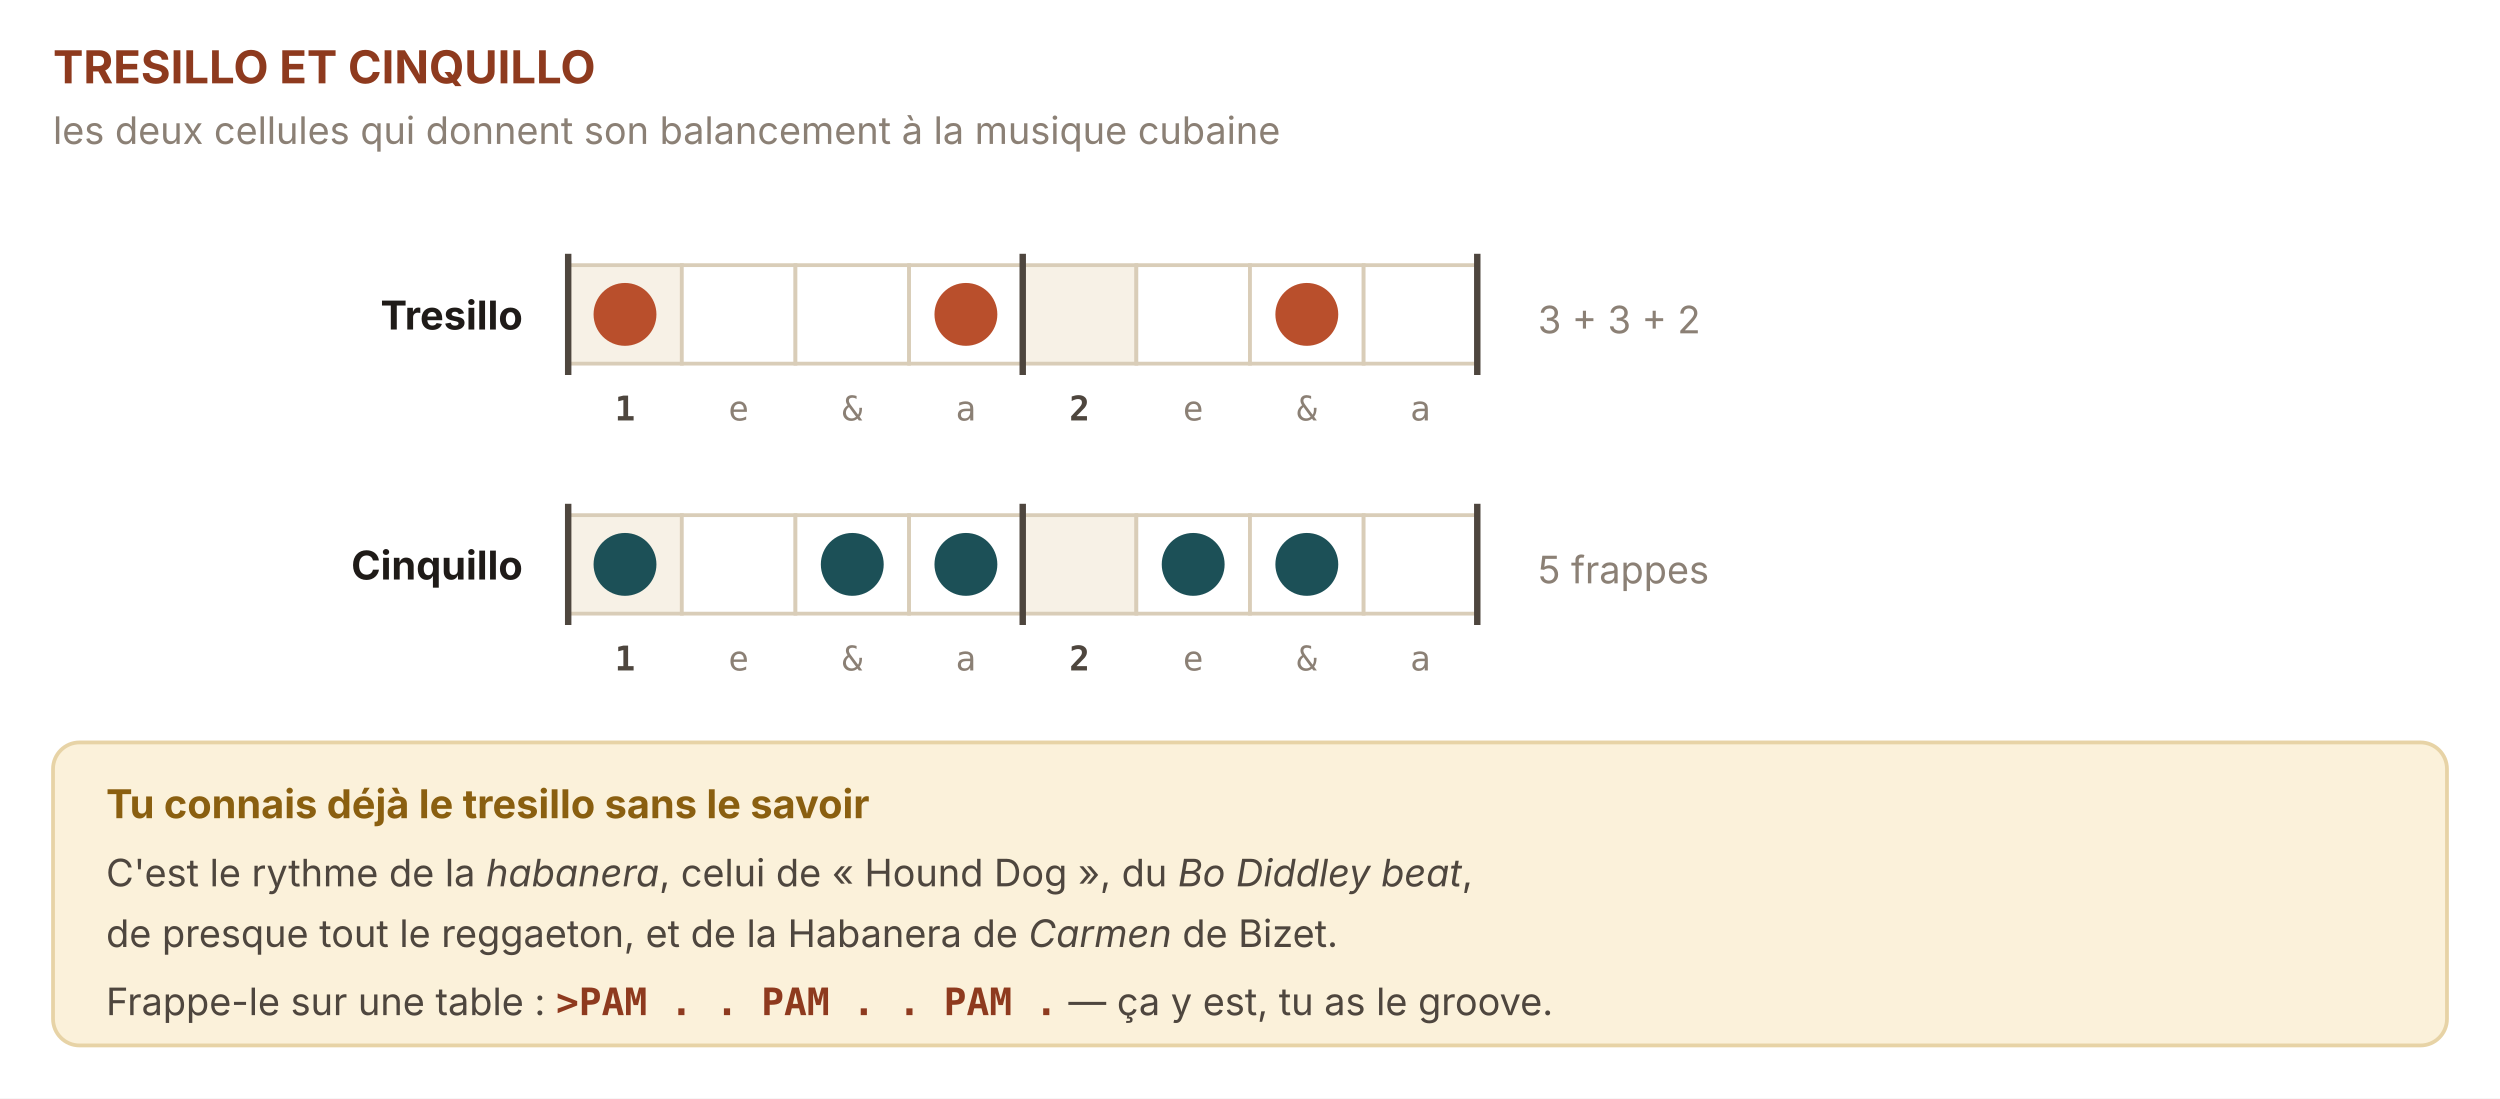
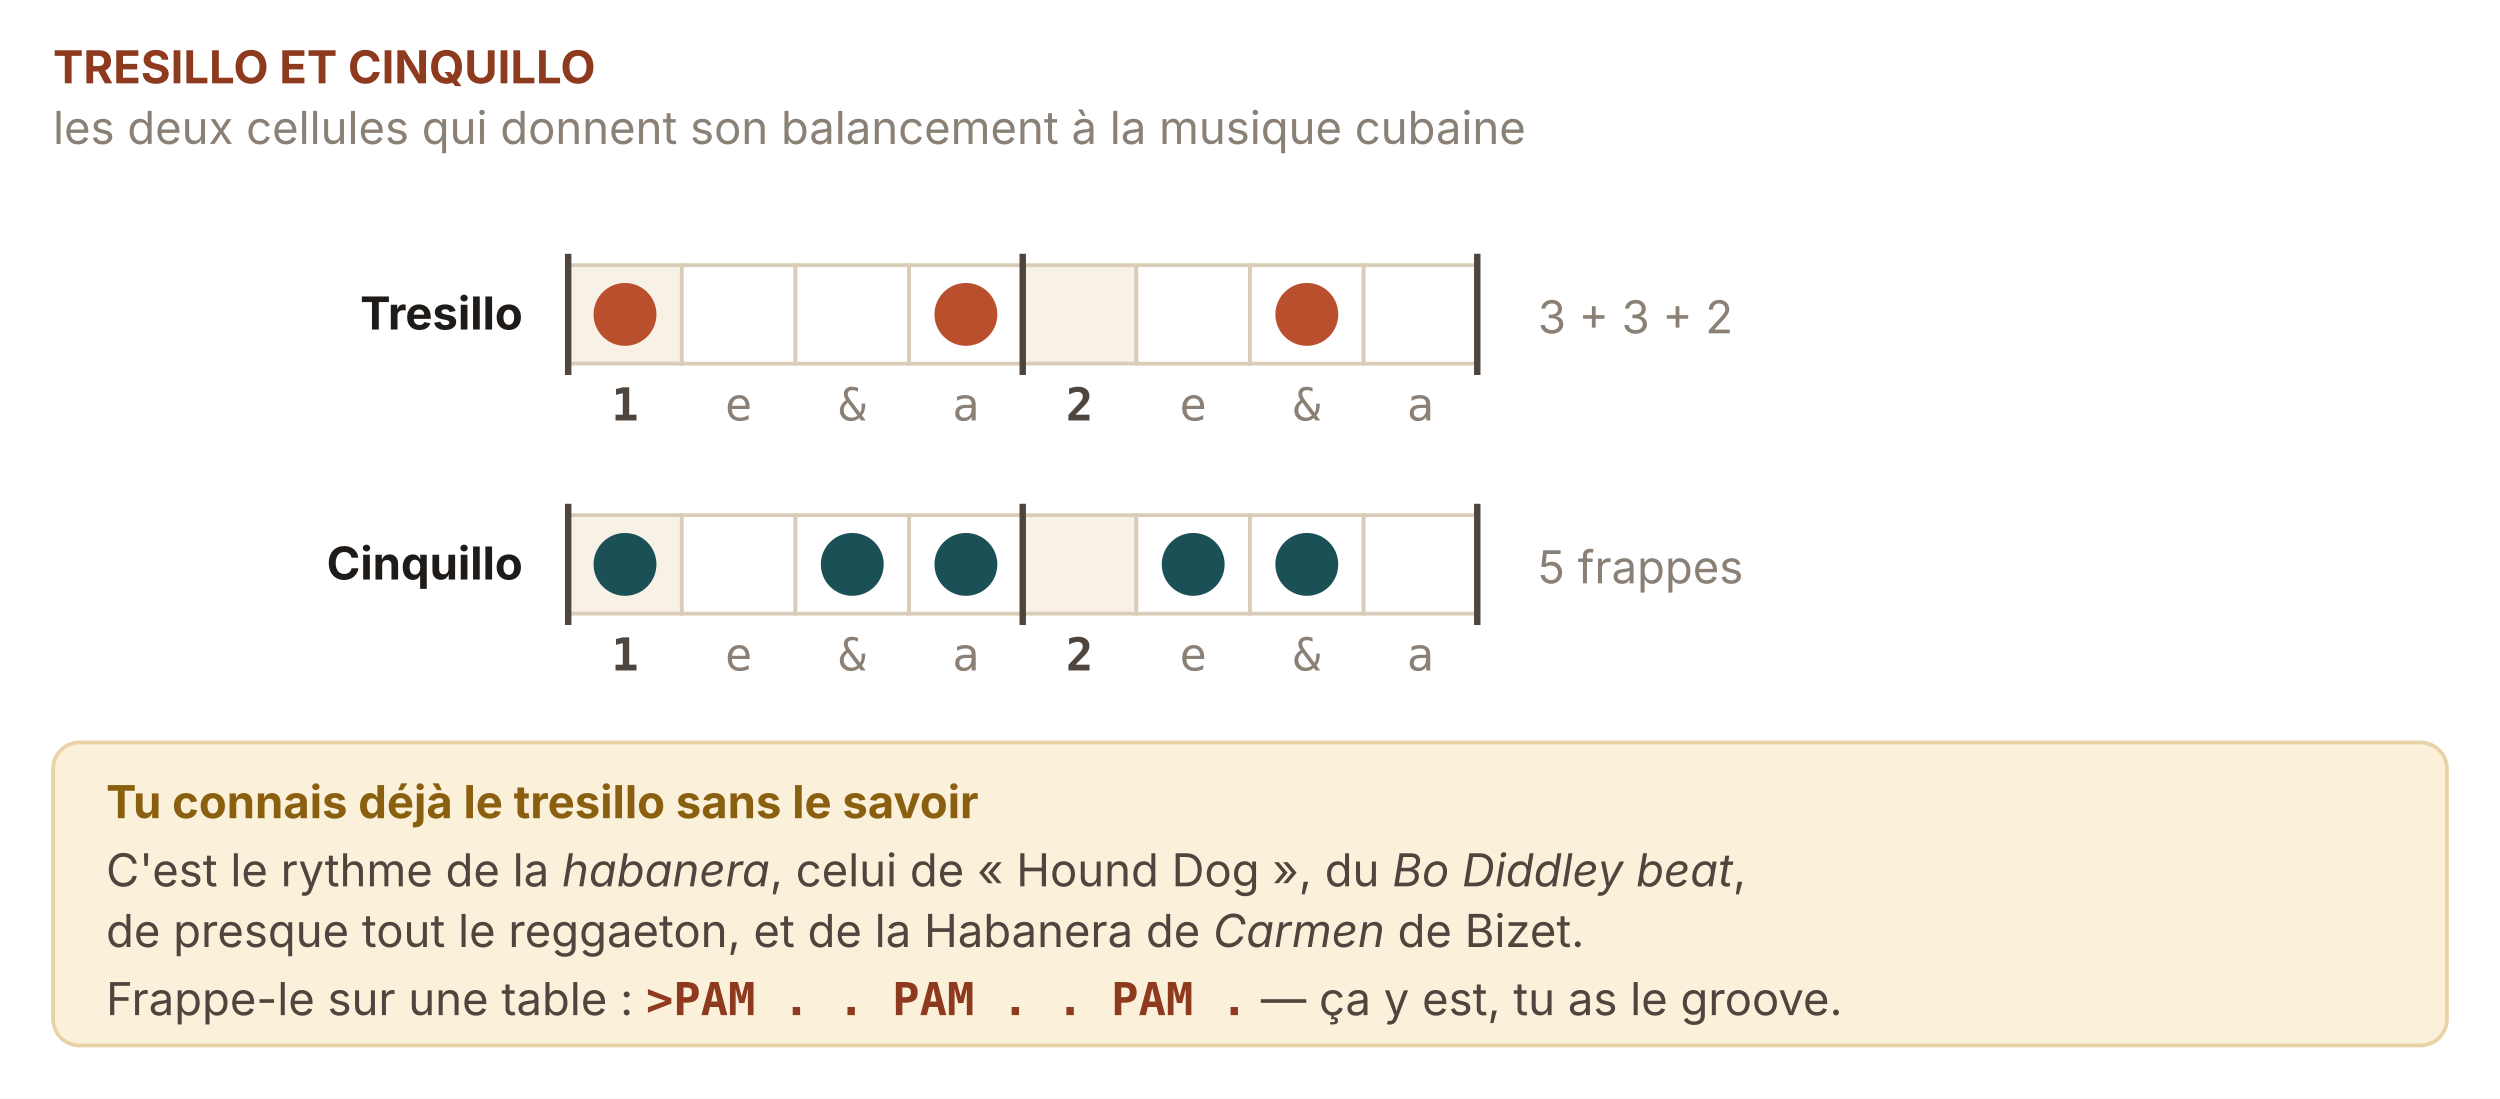
<svg xmlns="http://www.w3.org/2000/svg" width="660" height="290" viewBox="0 0 660 290" font-family="Inter, 'DejaVu Sans', sans-serif">
  <rect width="660" height="290" fill="#FFFFFF" />
  <text x="14" y="22" font-size="12" font-weight="700" fill="#8E3A1E">TRESILLO ET CINQUILLO</text>
-   <text x="14" y="38" font-size="10" fill="#8B8075">les deux cellules qui donnent son balancement à la musique cubaine</text>
+   <text x="14" y="38" font-size="12" fill="#8B8075">les deux cellules qui donnent son balancement à la musique cubaine</text>
  <rect x="150.0" y="70.0" width="30.0" height="26.0" fill="#F7F1E6" stroke="#D9CDB8" stroke-width="1" />
  <rect x="180.0" y="70.0" width="30.0" height="26.0" fill="#FFFFFF" stroke="#D9CDB8" stroke-width="1" />
  <rect x="210.0" y="70.0" width="30.0" height="26.0" fill="#FFFFFF" stroke="#D9CDB8" stroke-width="1" />
  <rect x="240.0" y="70.0" width="30.0" height="26.0" fill="#FFFFFF" stroke="#D9CDB8" stroke-width="1" />
  <rect x="270.0" y="70.0" width="30.0" height="26.0" fill="#F7F1E6" stroke="#D9CDB8" stroke-width="1" />
  <rect x="300.0" y="70.0" width="30.0" height="26.0" fill="#FFFFFF" stroke="#D9CDB8" stroke-width="1" />
  <rect x="330.0" y="70.0" width="30.0" height="26.0" fill="#FFFFFF" stroke="#D9CDB8" stroke-width="1" />
  <rect x="360.0" y="70.0" width="30.0" height="26.0" fill="#FFFFFF" stroke="#D9CDB8" stroke-width="1" />
  <line x1="150.0" y1="67.0" x2="150.0" y2="99.0" stroke="#4E463E" stroke-width="1.7" />
  <line x1="270.0" y1="67.0" x2="270.0" y2="99.0" stroke="#4E463E" stroke-width="1.7" />
  <line x1="390.0" y1="67.0" x2="390.0" y2="99.0" stroke="#4E463E" stroke-width="1.7" />
  <circle cx="165.0" cy="83.0" r="8.3" fill="#B94F2C" />
  <circle cx="255.0" cy="83.0" r="8.3" fill="#B94F2C" />
  <circle cx="345.0" cy="83.0" r="8.3" fill="#B94F2C" />
-   <text x="165.0" y="111.0" text-anchor="middle" font-family="'JetBrains Mono', monospace" font-size="9" font-weight="700" fill="#4E463E">1</text>
-   <text x="195.0" y="111.0" text-anchor="middle" font-family="'JetBrains Mono', monospace" font-size="9" font-weight="400" fill="#8B8075">e</text>
-   <text x="225.0" y="111.0" text-anchor="middle" font-family="'JetBrains Mono', monospace" font-size="9" font-weight="400" fill="#8B8075">&amp;</text>
-   <text x="255.0" y="111.0" text-anchor="middle" font-family="'JetBrains Mono', monospace" font-size="9" font-weight="400" fill="#8B8075">a</text>
-   <text x="285.0" y="111.0" text-anchor="middle" font-family="'JetBrains Mono', monospace" font-size="9" font-weight="700" fill="#4E463E">2</text>
-   <text x="315.0" y="111.0" text-anchor="middle" font-family="'JetBrains Mono', monospace" font-size="9" font-weight="400" fill="#8B8075">e</text>
-   <text x="345.0" y="111.0" text-anchor="middle" font-family="'JetBrains Mono', monospace" font-size="9" font-weight="400" fill="#8B8075">&amp;</text>
-   <text x="375.0" y="111.0" text-anchor="middle" font-family="'JetBrains Mono', monospace" font-size="9" font-weight="400" fill="#8B8075">a</text>
-   <text x="138.0" y="87.0" text-anchor="end" font-size="10.5" font-weight="700" fill="#1F1B18">Tresillo</text>
-   <text x="406.0" y="88" font-size="10" fill="#8B8075">3 + 3 + 2</text>
+   <text x="165.0" y="111.0" text-anchor="middle" font-family="'JetBrains Mono', monospace" font-size="12" font-weight="700" fill="#4E463E">1</text>
+   <text x="195.0" y="111.0" text-anchor="middle" font-family="'JetBrains Mono', monospace" font-size="12" font-weight="400" fill="#8B8075">e</text>
+   <text x="225.0" y="111.0" text-anchor="middle" font-family="'JetBrains Mono', monospace" font-size="12" font-weight="400" fill="#8B8075">&amp;</text>
+   <text x="255.0" y="111.0" text-anchor="middle" font-family="'JetBrains Mono', monospace" font-size="12" font-weight="400" fill="#8B8075">a</text>
+   <text x="285.0" y="111.0" text-anchor="middle" font-family="'JetBrains Mono', monospace" font-size="12" font-weight="700" fill="#4E463E">2</text>
+   <text x="315.0" y="111.0" text-anchor="middle" font-family="'JetBrains Mono', monospace" font-size="12" font-weight="400" fill="#8B8075">e</text>
+   <text x="345.0" y="111.0" text-anchor="middle" font-family="'JetBrains Mono', monospace" font-size="12" font-weight="400" fill="#8B8075">&amp;</text>
+   <text x="375.0" y="111.0" text-anchor="middle" font-family="'JetBrains Mono', monospace" font-size="12" font-weight="400" fill="#8B8075">a</text>
+   <text x="138.0" y="87.0" text-anchor="end" font-size="12" font-weight="700" fill="#1F1B18">Tresillo</text>
+   <text x="406.0" y="88" font-size="12" fill="#8B8075">3 + 3 + 2</text>
  <rect x="150.0" y="136.0" width="30.0" height="26.0" fill="#F7F1E6" stroke="#D9CDB8" stroke-width="1" />
  <rect x="180.0" y="136.0" width="30.0" height="26.0" fill="#FFFFFF" stroke="#D9CDB8" stroke-width="1" />
  <rect x="210.0" y="136.0" width="30.0" height="26.0" fill="#FFFFFF" stroke="#D9CDB8" stroke-width="1" />
  <rect x="240.0" y="136.0" width="30.0" height="26.0" fill="#FFFFFF" stroke="#D9CDB8" stroke-width="1" />
  <rect x="270.0" y="136.0" width="30.0" height="26.0" fill="#F7F1E6" stroke="#D9CDB8" stroke-width="1" />
  <rect x="300.0" y="136.0" width="30.0" height="26.0" fill="#FFFFFF" stroke="#D9CDB8" stroke-width="1" />
  <rect x="330.0" y="136.0" width="30.0" height="26.0" fill="#FFFFFF" stroke="#D9CDB8" stroke-width="1" />
  <rect x="360.0" y="136.0" width="30.0" height="26.0" fill="#FFFFFF" stroke="#D9CDB8" stroke-width="1" />
  <line x1="150.0" y1="133.0" x2="150.0" y2="165.0" stroke="#4E463E" stroke-width="1.7" />
  <line x1="270.0" y1="133.0" x2="270.0" y2="165.0" stroke="#4E463E" stroke-width="1.7" />
  <line x1="390.0" y1="133.0" x2="390.0" y2="165.0" stroke="#4E463E" stroke-width="1.7" />
  <circle cx="165.0" cy="149.0" r="8.3" fill="#1C5057" />
  <circle cx="225.0" cy="149.0" r="8.3" fill="#1C5057" />
  <circle cx="255.0" cy="149.0" r="8.3" fill="#1C5057" />
  <circle cx="315.0" cy="149.0" r="8.3" fill="#1C5057" />
  <circle cx="345.0" cy="149.0" r="8.3" fill="#1C5057" />
-   <text x="165.0" y="177.0" text-anchor="middle" font-family="'JetBrains Mono', monospace" font-size="9" font-weight="700" fill="#4E463E">1</text>
-   <text x="195.0" y="177.0" text-anchor="middle" font-family="'JetBrains Mono', monospace" font-size="9" font-weight="400" fill="#8B8075">e</text>
-   <text x="225.0" y="177.0" text-anchor="middle" font-family="'JetBrains Mono', monospace" font-size="9" font-weight="400" fill="#8B8075">&amp;</text>
-   <text x="255.0" y="177.0" text-anchor="middle" font-family="'JetBrains Mono', monospace" font-size="9" font-weight="400" fill="#8B8075">a</text>
-   <text x="285.0" y="177.0" text-anchor="middle" font-family="'JetBrains Mono', monospace" font-size="9" font-weight="700" fill="#4E463E">2</text>
-   <text x="315.0" y="177.0" text-anchor="middle" font-family="'JetBrains Mono', monospace" font-size="9" font-weight="400" fill="#8B8075">e</text>
-   <text x="345.0" y="177.0" text-anchor="middle" font-family="'JetBrains Mono', monospace" font-size="9" font-weight="400" fill="#8B8075">&amp;</text>
-   <text x="375.0" y="177.0" text-anchor="middle" font-family="'JetBrains Mono', monospace" font-size="9" font-weight="400" fill="#8B8075">a</text>
-   <text x="138.0" y="153.0" text-anchor="end" font-size="10.5" font-weight="700" fill="#1F1B18">Cinquillo</text>
-   <text x="406.0" y="154" font-size="10" fill="#8B8075">5 frappes</text>
+   <text x="165.0" y="177.0" text-anchor="middle" font-family="'JetBrains Mono', monospace" font-size="12" font-weight="700" fill="#4E463E">1</text>
+   <text x="195.0" y="177.0" text-anchor="middle" font-family="'JetBrains Mono', monospace" font-size="12" font-weight="400" fill="#8B8075">e</text>
+   <text x="225.0" y="177.0" text-anchor="middle" font-family="'JetBrains Mono', monospace" font-size="12" font-weight="400" fill="#8B8075">&amp;</text>
+   <text x="255.0" y="177.0" text-anchor="middle" font-family="'JetBrains Mono', monospace" font-size="12" font-weight="400" fill="#8B8075">a</text>
+   <text x="285.0" y="177.0" text-anchor="middle" font-family="'JetBrains Mono', monospace" font-size="12" font-weight="700" fill="#4E463E">2</text>
+   <text x="315.0" y="177.0" text-anchor="middle" font-family="'JetBrains Mono', monospace" font-size="12" font-weight="400" fill="#8B8075">e</text>
+   <text x="345.0" y="177.0" text-anchor="middle" font-family="'JetBrains Mono', monospace" font-size="12" font-weight="400" fill="#8B8075">&amp;</text>
+   <text x="375.0" y="177.0" text-anchor="middle" font-family="'JetBrains Mono', monospace" font-size="12" font-weight="400" fill="#8B8075">a</text>
+   <text x="138.0" y="153.0" text-anchor="end" font-size="12" font-weight="700" fill="#1F1B18">Cinquillo</text>
+   <text x="406.0" y="154" font-size="12" fill="#8B8075">5 frappes</text>
  <rect x="14" y="196" width="632" height="80" rx="7" fill="#FBF1DA" stroke="#E7D3A6" />
-   <text x="28" y="216" font-size="10.5" font-weight="700" fill="#8A5F10">Tu connais déjà le tresillo sans le savoir</text>
-   <text x="28" y="234" font-size="10" fill="#4E463E">C'est le rythme de la <tspan font-style="italic">habanera</tspan>, celui de « Hound Dog », du <tspan font-style="italic">Bo Diddley beat</tspan>,</text>
-   <text x="28" y="250" font-size="10" fill="#4E463E">de presque tout le reggaeton, et de la Habanera de <tspan font-style="italic">Carmen</tspan> de Bizet.</text>
-   <text x="28" y="268" font-size="10" fill="#4E463E">Frappe-le sur une table : <tspan font-family="'JetBrains Mono', monospace" font-weight="700" fill="#8E3A1E">&gt;PAM . . PAM . . PAM .</tspan> — ça y est, tu as le groove.</text>
+   <text x="28" y="216" font-size="12" font-weight="700" fill="#8A5F10">Tu connais déjà le tresillo sans le savoir</text>
+   <text x="28" y="234" font-size="12" fill="#4E463E">C'est le rythme de la <tspan font-style="italic">habanera</tspan>, celui de « Hound Dog », du <tspan font-style="italic">Bo Diddley beat</tspan>,</text>
+   <text x="28" y="250" font-size="12" fill="#4E463E">de presque tout le reggaeton, et de la Habanera de <tspan font-style="italic">Carmen</tspan> de Bizet.</text>
+   <text x="28" y="268" font-size="12" fill="#4E463E">Frappe-le sur une table : <tspan font-family="'JetBrains Mono', monospace" font-weight="700" fill="#8E3A1E">&gt;PAM . . PAM . . PAM .</tspan> — ça y est, tu as le groove.</text>
</svg>
